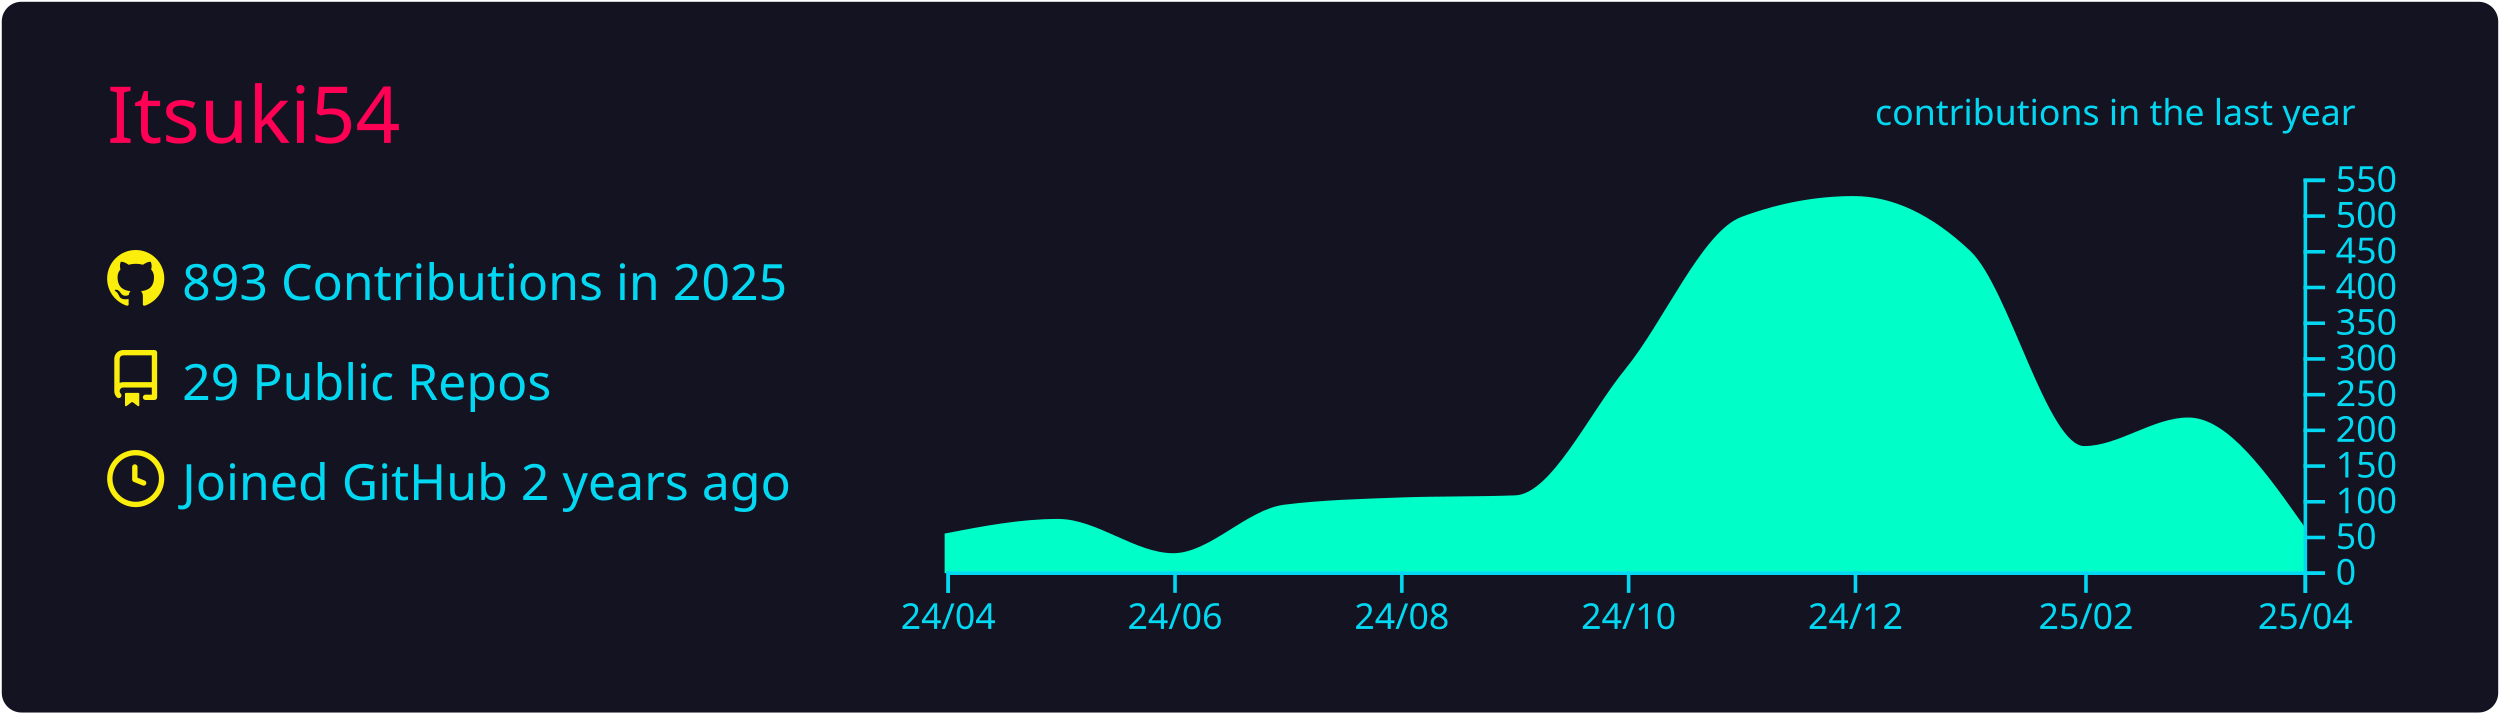
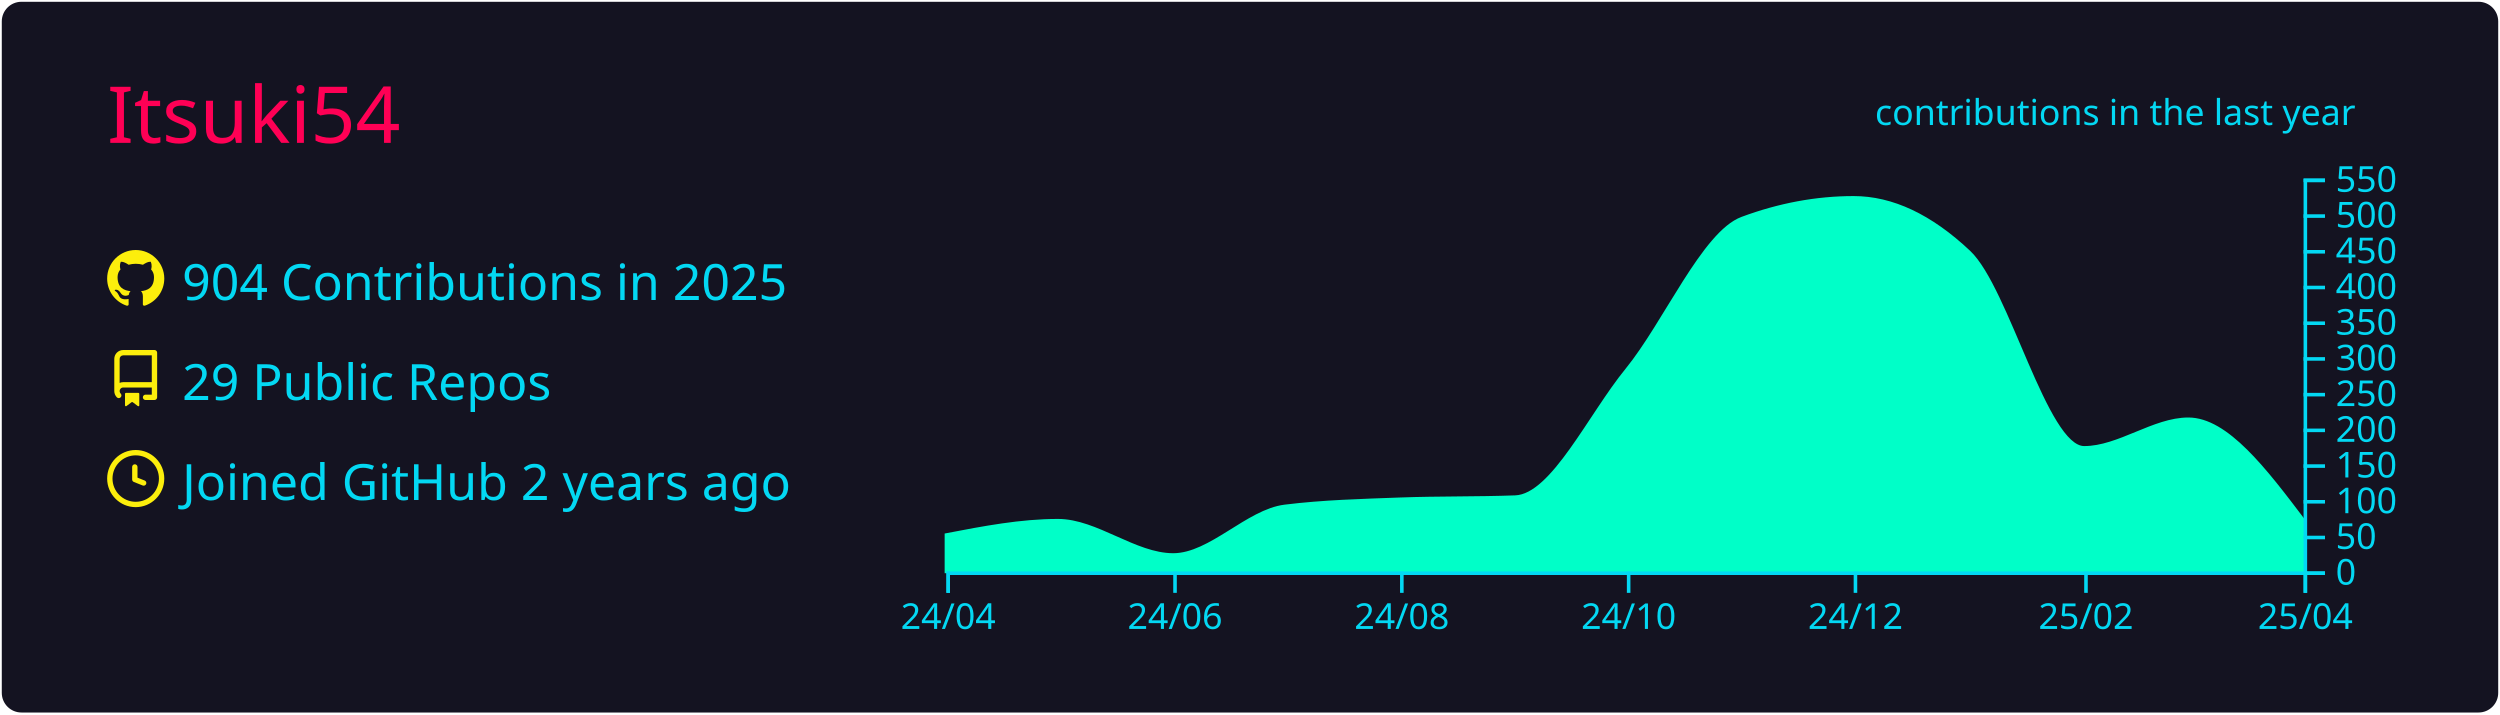
<svg xmlns="http://www.w3.org/2000/svg" width="700" height="200" viewBox="0 0 700 200">
  <style>* {
          font-family: 'Segoe UI', Ubuntu, "Helvetica Neue", Sans-Serif
        }</style>
  <rect x="1" y="1" rx="5" ry="5" height="99%" width="99.714%" stroke="#141321" stroke-width="1" fill="#141321" stroke-opacity="1" />
  <text x="30" y="40" style="font-size: 22px; fill: #ff0055;">Itsuki54</text>
  <g transform="translate(0,40)">
    <g transform="translate(30,30)">
      <g transform="translate(0,0)" width="14" height="14" fill="#fcee0c">
        <path fill-rule="evenodd" d="M8 0C3.58 0 0 3.58 0 8c0 3.54 2.29 6.53 5.47 7.59.4.07.55-.17.55-.38 0-.19-.01-.82-.01-1.49-2.01.37-2.53-.49-2.69-.94-.09-.23-.48-.94-.82-1.13-.28-.15-.68-.52-.01-.53.63-.01 1.08.58 1.23.82.72 1.21 1.87.87 2.33.66.07-.52.28-.87.51-1.07-1.78-.2-3.64-.89-3.64-3.95 0-.87.31-1.59.82-2.15-.08-.2-.36-1.02.08-2.12 0 0 .67-.21 2.2.82.64-.18 1.32-.27 2-.27.68 0 1.36.09 2 .27 1.53-1.04 2.2-.82 2.2-.82.44 1.1.16 1.92.08 2.12.51.56.82 1.27.82 2.15 0 3.07-1.87 3.75-3.65 3.95.29.25.54.73.54 1.48 0 1.07-.01 1.93-.01 2.2 0 .21.15.46.55.38A8.013 8.013 0 0016 8c0-4.42-3.58-8-8-8z" />
      </g>
      <g transform="translate(0,28)" width="14" height="14" fill="#fcee0c">
        <path fill-rule="evenodd" d="M2 2.5A2.5 2.5 0 014.5 0h8.75a.75.75 0 01.75.75v12.5a.75.75 0 01-.75.75h-2.5a.75.75 0 110-1.5h1.75v-2h-8a1 1 0 00-.714 1.7.75.75 0 01-1.072 1.05A2.495 2.495 0 012 11.5v-9zm10.5-1V9h-8c-.356 0-.694.074-1 .208V2.5a1 1 0 011-1h8zM5 12.25v3.25a.25.25 0 00.4.2l1.45-1.087a.25.25 0 01.3 0L8.6 15.7a.25.25 0 00.4-.2v-3.25a.25.25 0 00-.25-.25h-3.5a.25.25 0 00-.25.25z" />
      </g>
      <g transform="translate(0,56)" width="14" height="14" fill="#fcee0c">
        <path fill-rule="evenodd" d="M1.5 8a6.5 6.5 0 1113 0 6.5 6.5 0 01-13 0zM8 0a8 8 0 100 16A8 8 0 008 0zm.5 4.75a.75.75 0 00-1.5 0v3.5a.75.75 0 00.471.696l2.5 1a.75.75 0 00.557-1.392L8.5 7.742V4.75z" />
      </g>
-       <text x="21" y="14" style="fill: #03d8f3; font-size: 14px;">893 Contributions in 2025</text>
+       <text x="21" y="14" style="fill: #03d8f3; font-size: 14px;">904 Contributions in 2025</text>
      <text x="21" y="42" style="fill: #03d8f3; font-size: 14px;">29 Public Repos</text>
      <text x="21" y="70" style="fill: #03d8f3; font-size: 14px;">Joined GitHub 2 years ago</text>
    </g>
    <g color="#00ffc8" transform="translate(295,10)">
-       <path transform="translate(-30,0)" stroke="#00ffc8" fill="#00ffc8" opacity="1" d="M0,99.8C10.411,97.8,20.822,95.8,31.233,95.8C41.991,95.8,52.749,105.4,63.507,105.4C73.918,105.4,84.329,93.09,94.74,91.8C105.498,90.467,116.256,90.2,127.014,89.8C137.772,89.4,148.53,89.6,159.288,89.2C169.699,88.813,180.11,66.357,190.521,53.6C201.279,40.418,212.037,15.196,222.795,11.2C233.205,7.333,243.616,5.4,254.027,5.4C264.785,5.4,275.543,10.467,286.301,20.6C297.059,30.733,307.817,75.4,318.575,75.4C328.292,75.4,338.009,67.4,347.726,67.4C358.484,67.4,369.242,82.7,380,98L380,110C369.242,110,358.484,110,347.726,110C338.009,110,328.292,110,318.575,110C307.817,110,297.059,110,286.301,110C275.543,110,264.785,110,254.027,110C243.616,110,233.205,110,222.795,110C212.037,110,201.279,110,190.521,110C180.11,110,169.699,110,159.288,110C148.53,110,137.772,110,127.014,110C116.256,110,105.498,110,94.74,110C84.329,110,73.918,110,63.507,110C52.749,110,41.991,110,31.233,110C20.822,110,10.411,110,0,110Z" />
+       <path transform="translate(-30,0)" stroke="#00ffc8" fill="#00ffc8" opacity="1" d="M0,99.8C10.411,97.8,20.822,95.8,31.233,95.8C41.991,95.8,52.749,105.4,63.507,105.4C73.918,105.4,84.329,93.09,94.74,91.8C105.498,90.467,116.256,90.2,127.014,89.8C137.772,89.4,148.53,89.6,159.288,89.2C169.699,88.813,180.11,66.357,190.521,53.6C201.279,40.418,212.037,15.196,222.795,11.2C233.205,7.333,243.616,5.4,254.027,5.4C264.785,5.4,275.543,10.467,286.301,20.6C297.059,30.733,307.817,75.4,318.575,75.4C328.292,75.4,338.009,67.4,347.726,67.4C358.484,67.4,369.242,81.6,380,95.8L380,110C369.242,110,358.484,110,347.726,110C338.009,110,328.292,110,318.575,110C307.817,110,297.059,110,286.301,110C275.543,110,264.785,110,254.027,110C243.616,110,233.205,110,222.795,110C212.037,110,201.279,110,190.521,110C180.11,110,169.699,110,159.288,110C148.53,110,137.772,110,127.014,110C116.256,110,105.498,110,94.74,110C84.329,110,73.918,110,63.507,110C52.749,110,41.991,110,31.233,110C20.822,110,10.411,110,0,110Z" />
      <g color="#03d8f3" transform="translate(-30,110)" fill="none" font-size="10" font-family="sans-serif" text-anchor="middle">
        <path class="domain" stroke="currentColor" d="M0.5,6V0.5H380.5V6" />
        <g class="tick" opacity="1" transform="translate(0.5,0)">
          <line stroke="currentColor" y2="6" />
          <text fill="currentColor" y="9" dy="0.71em">24/04</text>
        </g>
        <g class="tick" opacity="1" transform="translate(64.00685,0)">
          <line stroke="currentColor" y2="6" />
          <text fill="currentColor" y="9" dy="0.71em">24/06</text>
        </g>
        <g class="tick" opacity="1" transform="translate(127.5137,0)">
          <line stroke="currentColor" y2="6" />
          <text fill="currentColor" y="9" dy="0.71em">24/08</text>
        </g>
        <g class="tick" opacity="1" transform="translate(191.0205,0)">
          <line stroke="currentColor" y2="6" />
          <text fill="currentColor" y="9" dy="0.71em">24/10</text>
        </g>
        <g class="tick" opacity="1" transform="translate(254.5274,0)">
          <line stroke="currentColor" y2="6" />
          <text fill="currentColor" y="9" dy="0.71em">24/12</text>
        </g>
        <g class="tick" opacity="1" transform="translate(319.0753,0)">
          <line stroke="currentColor" y2="6" />
          <text fill="currentColor" y="9" dy="0.71em">25/02</text>
        </g>
        <g class="tick" opacity="1" transform="translate(380.5,0)">
          <line stroke="currentColor" y2="6" />
          <text fill="currentColor" y="9" dy="0.71em">25/04</text>
        </g>
      </g>
      <g color="#03d8f3" transform="translate(350,0)" fill="none" font-size="10" font-family="sans-serif" text-anchor="start">
        <path class="domain" stroke="currentColor" d="M6,110.5H0.5V0.5H6" />
        <g class="tick" opacity="1" transform="translate(0,110.5)">
          <line stroke="currentColor" x2="6" />
          <text fill="currentColor" x="9" dy="0.32em">0</text>
        </g>
        <g class="tick" opacity="1" transform="translate(0,100.5)">
          <line stroke="currentColor" x2="6" />
          <text fill="currentColor" x="9" dy="0.32em">50</text>
        </g>
        <g class="tick" opacity="1" transform="translate(0,90.5)">
          <line stroke="currentColor" x2="6" />
          <text fill="currentColor" x="9" dy="0.32em">100</text>
        </g>
        <g class="tick" opacity="1" transform="translate(0,80.5)">
          <line stroke="currentColor" x2="6" />
          <text fill="currentColor" x="9" dy="0.32em">150</text>
        </g>
        <g class="tick" opacity="1" transform="translate(0,70.5)">
          <line stroke="currentColor" x2="6" />
          <text fill="currentColor" x="9" dy="0.32em">200</text>
        </g>
        <g class="tick" opacity="1" transform="translate(0,60.5)">
          <line stroke="currentColor" x2="6" />
          <text fill="currentColor" x="9" dy="0.32em">250</text>
        </g>
        <g class="tick" opacity="1" transform="translate(0,50.5)">
          <line stroke="currentColor" x2="6" />
          <text fill="currentColor" x="9" dy="0.32em">300</text>
        </g>
        <g class="tick" opacity="1" transform="translate(0,40.5)">
          <line stroke="currentColor" x2="6" />
          <text fill="currentColor" x="9" dy="0.32em">350</text>
        </g>
        <g class="tick" opacity="1" transform="translate(0,30.5)">
          <line stroke="currentColor" x2="6" />
          <text fill="currentColor" x="9" dy="0.32em">400</text>
        </g>
        <g class="tick" opacity="1" transform="translate(0,20.5)">
          <line stroke="currentColor" x2="6" />
          <text fill="currentColor" x="9" dy="0.32em">450</text>
        </g>
        <g class="tick" opacity="1" transform="translate(0,10.5)">
          <line stroke="currentColor" x2="6" />
          <text fill="currentColor" x="9" dy="0.32em">500</text>
        </g>
        <g class="tick" opacity="1" transform="translate(0,0.5)">
          <line stroke="currentColor" x2="6" />
          <text fill="currentColor" x="9" dy="0.32em">550</text>
        </g>
      </g>
      <g>
        <text y="-15" x="230" style="fill: #03d8f3; font-size: 10px;">contributions in the last year</text>
      </g>
    </g>
  </g>
</svg>
